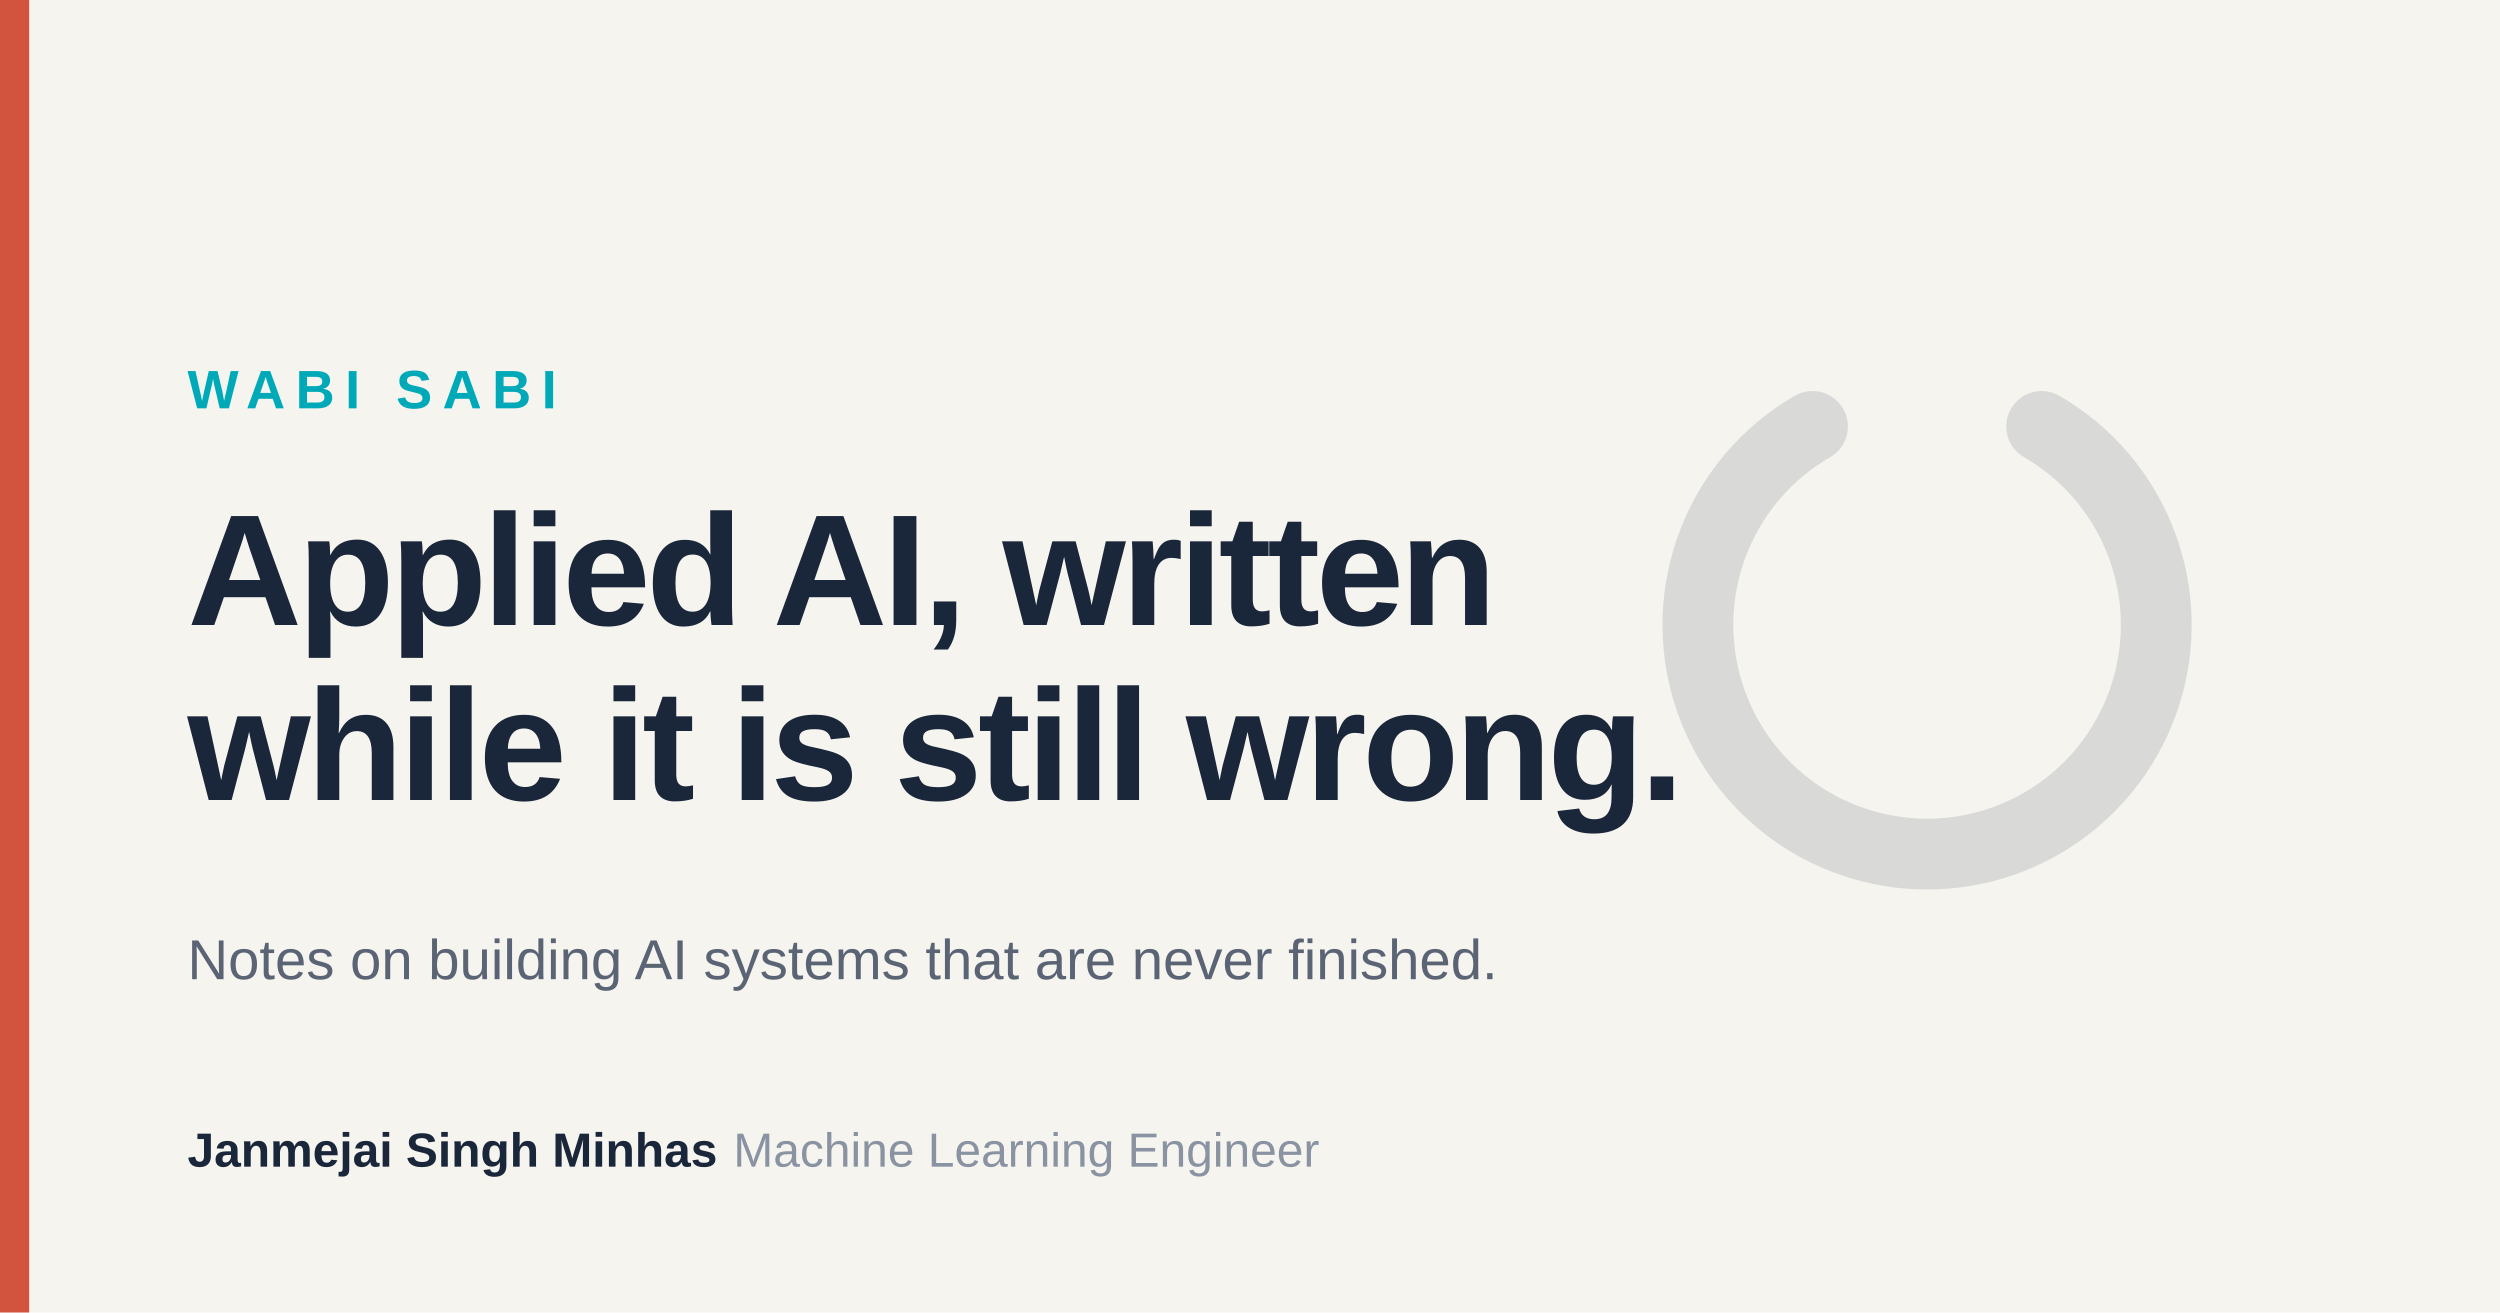
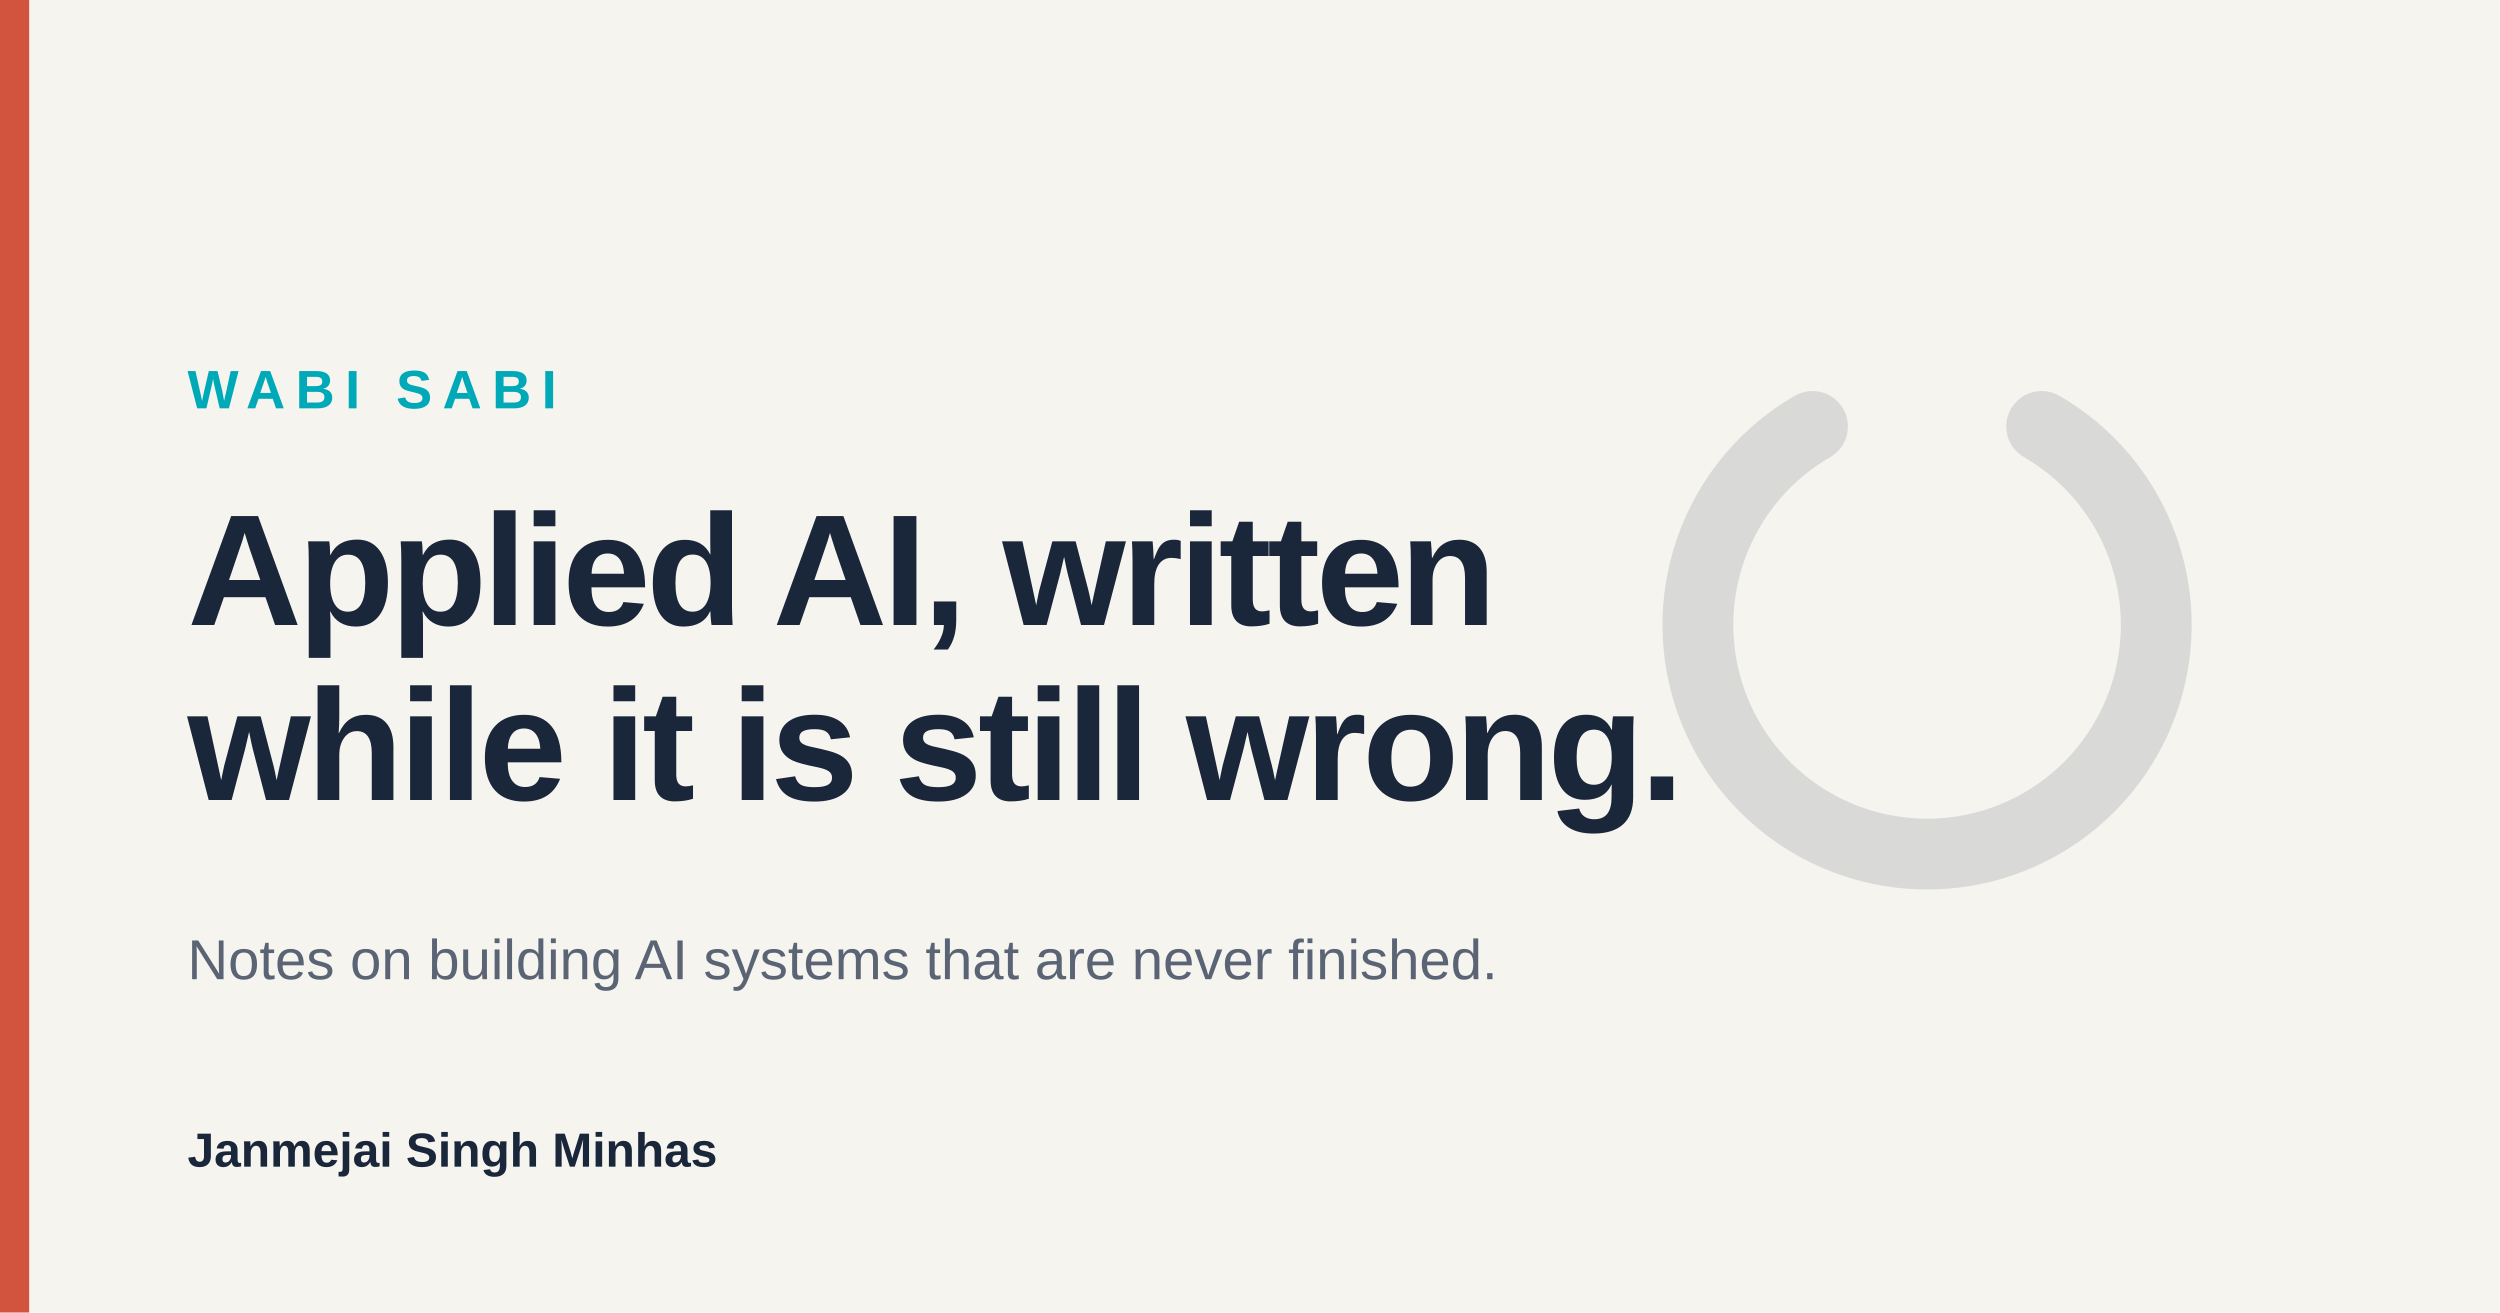
<svg xmlns="http://www.w3.org/2000/svg" viewBox="0 0 1200 630" width="1200" height="630">
  <rect width="1200" height="630" fill="#F6F4EF" />
  <rect x="0" y="0" width="14" height="630" fill="#D2543F" />
  <g opacity="0.13" transform="translate(925 300) scale(10)">
    <path d="M21.5 6.47 A11 11 0 1 1 10.5 6.47" transform="translate(-16 -16)" fill="none" stroke="#1A2639" stroke-width="3.4" stroke-linecap="round" />
  </g>
  <g font-family="Segoe UI, Helvetica Neue, Arial, sans-serif" fill="#1A2639">
    <text x="90" y="196" font-size="26" font-weight="700" letter-spacing="5" fill="#00A9B8">WABI SABI</text>
    <text x="90" y="300" font-size="76" font-weight="800" letter-spacing="-2">Applied AI, written</text>
    <text x="90" y="384" font-size="76" font-weight="800" letter-spacing="-2">while it is still wrong.</text>
    <text x="90" y="470" font-size="27" font-weight="400" fill="#5A6474">Notes on building AI systems that are never finished.</text>
    <text x="90" y="560" font-size="23" font-weight="600" fill="#1A2639">Janmejai Singh Minhas</text>
-     <text x="352" y="560" font-size="23" font-weight="400" fill="#8A93A1">Machine Learning Engineer</text>
  </g>
</svg>
